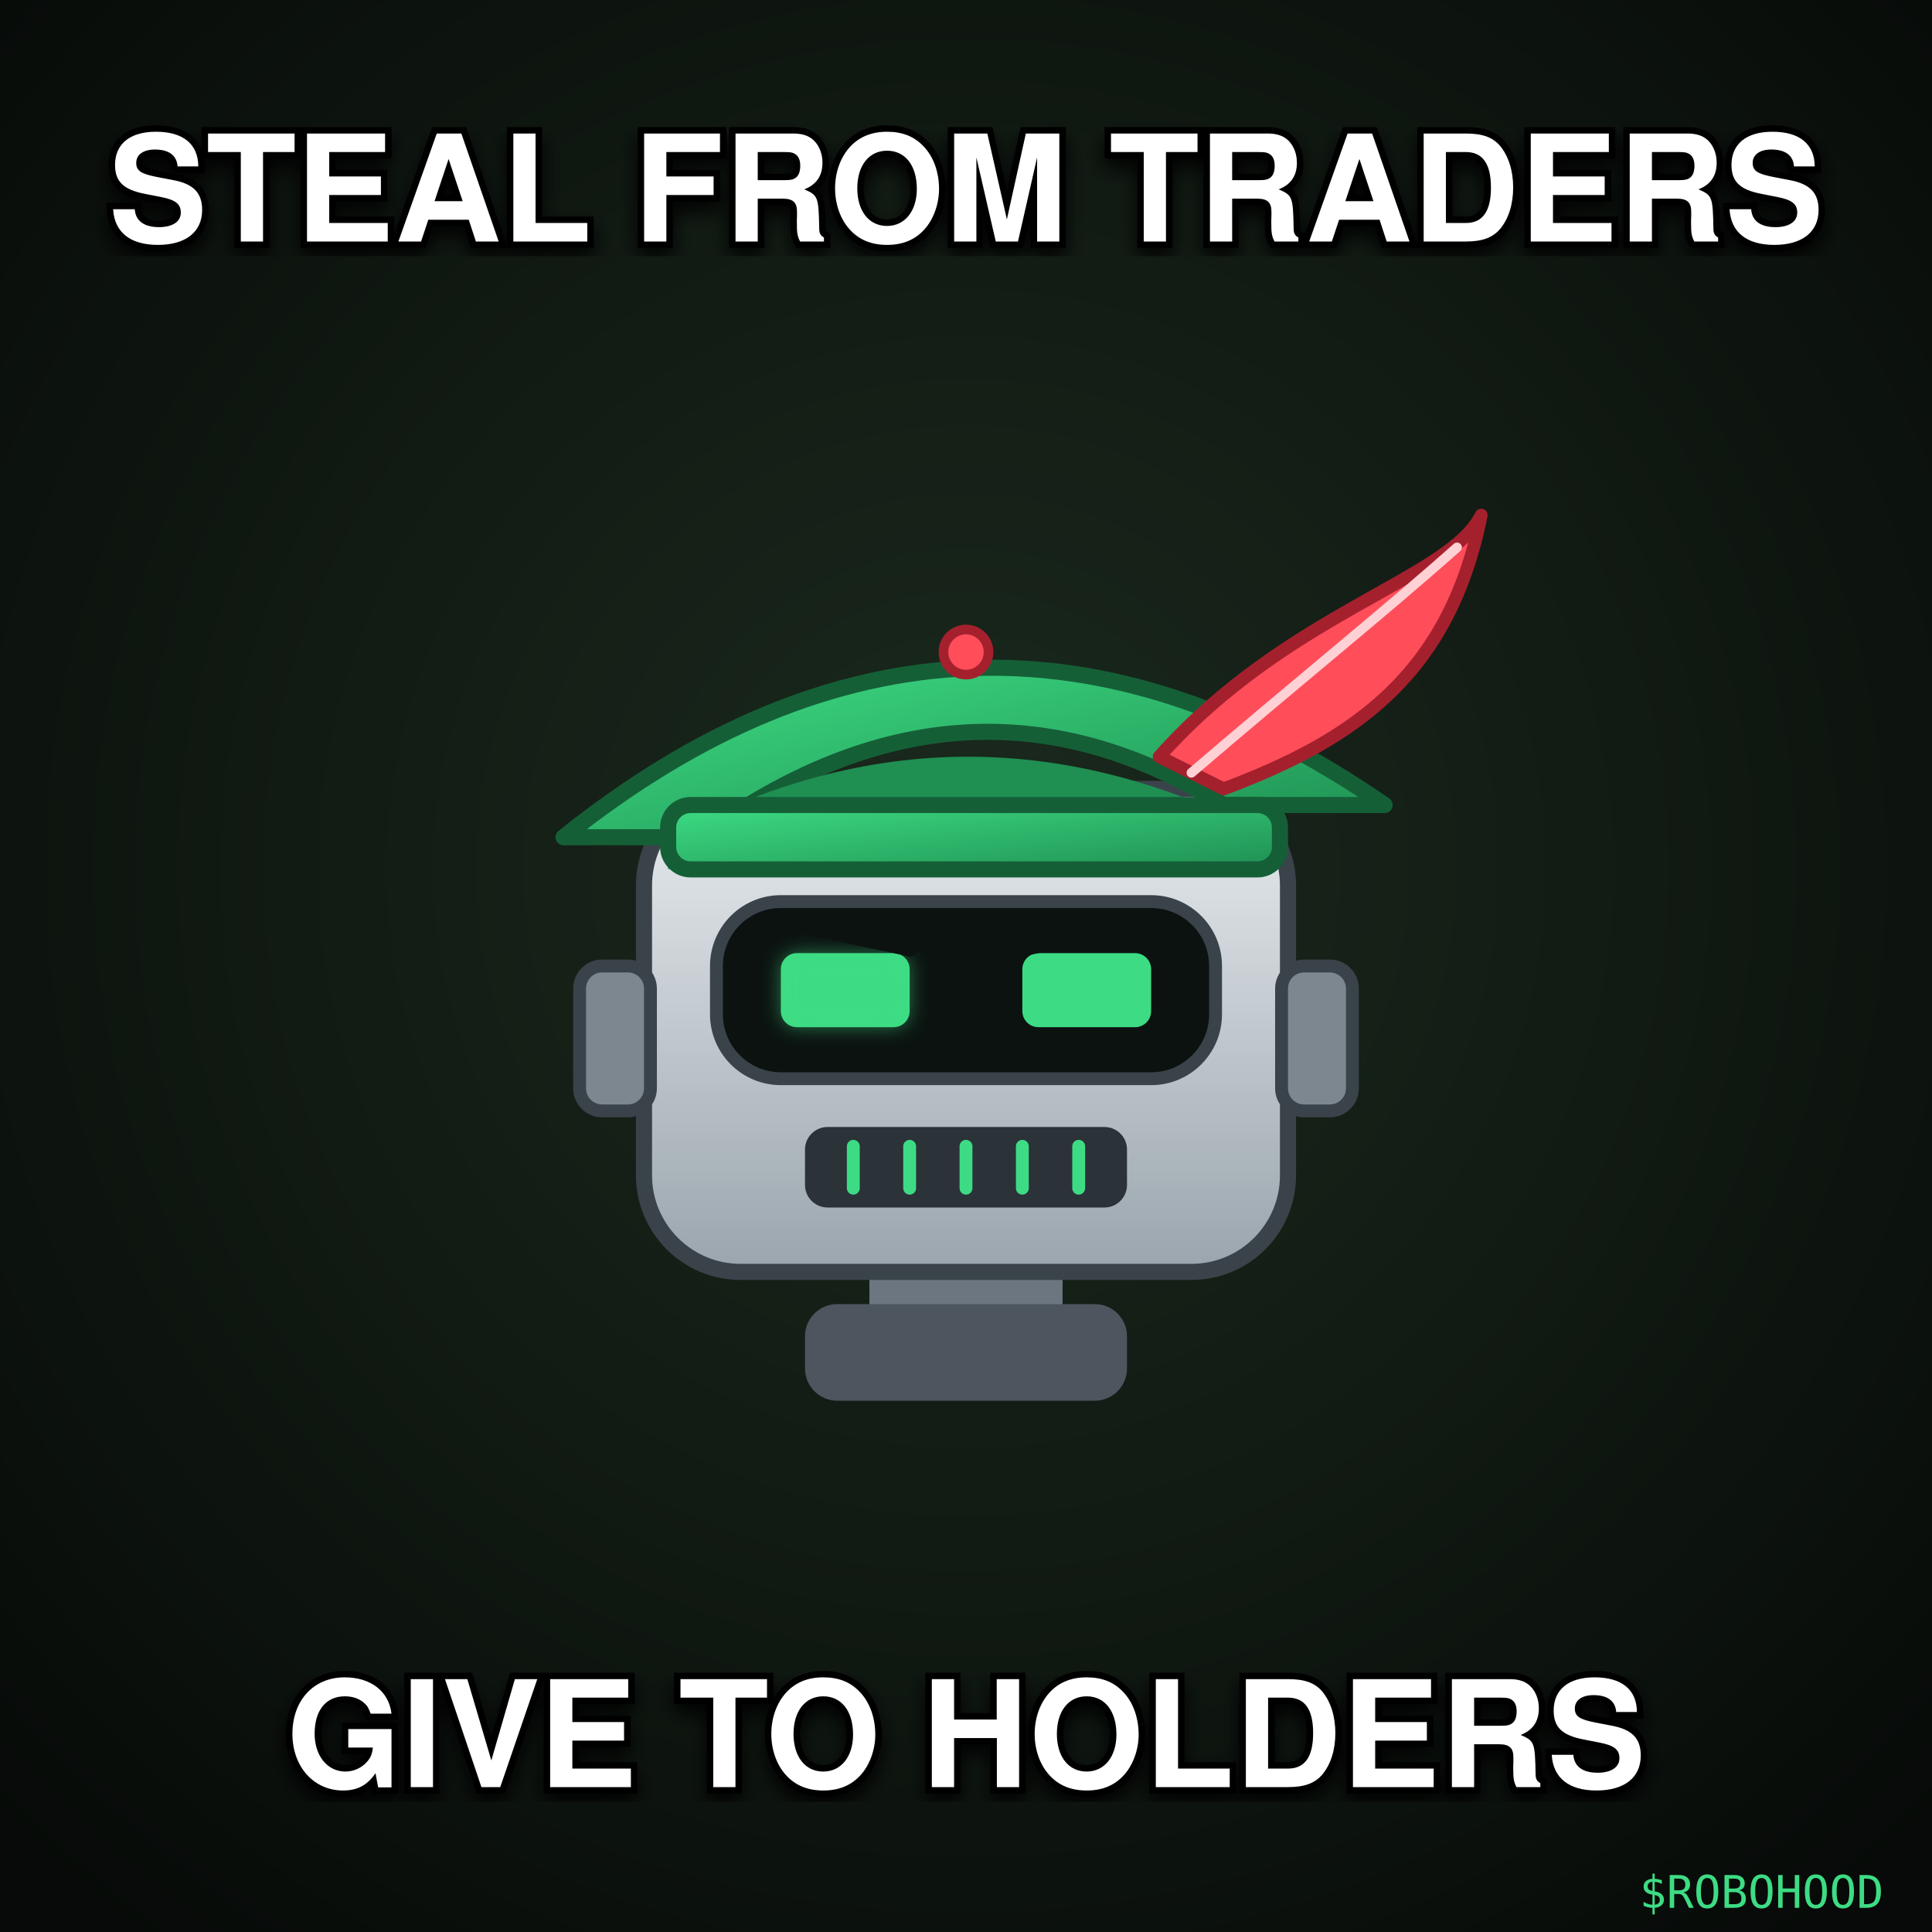
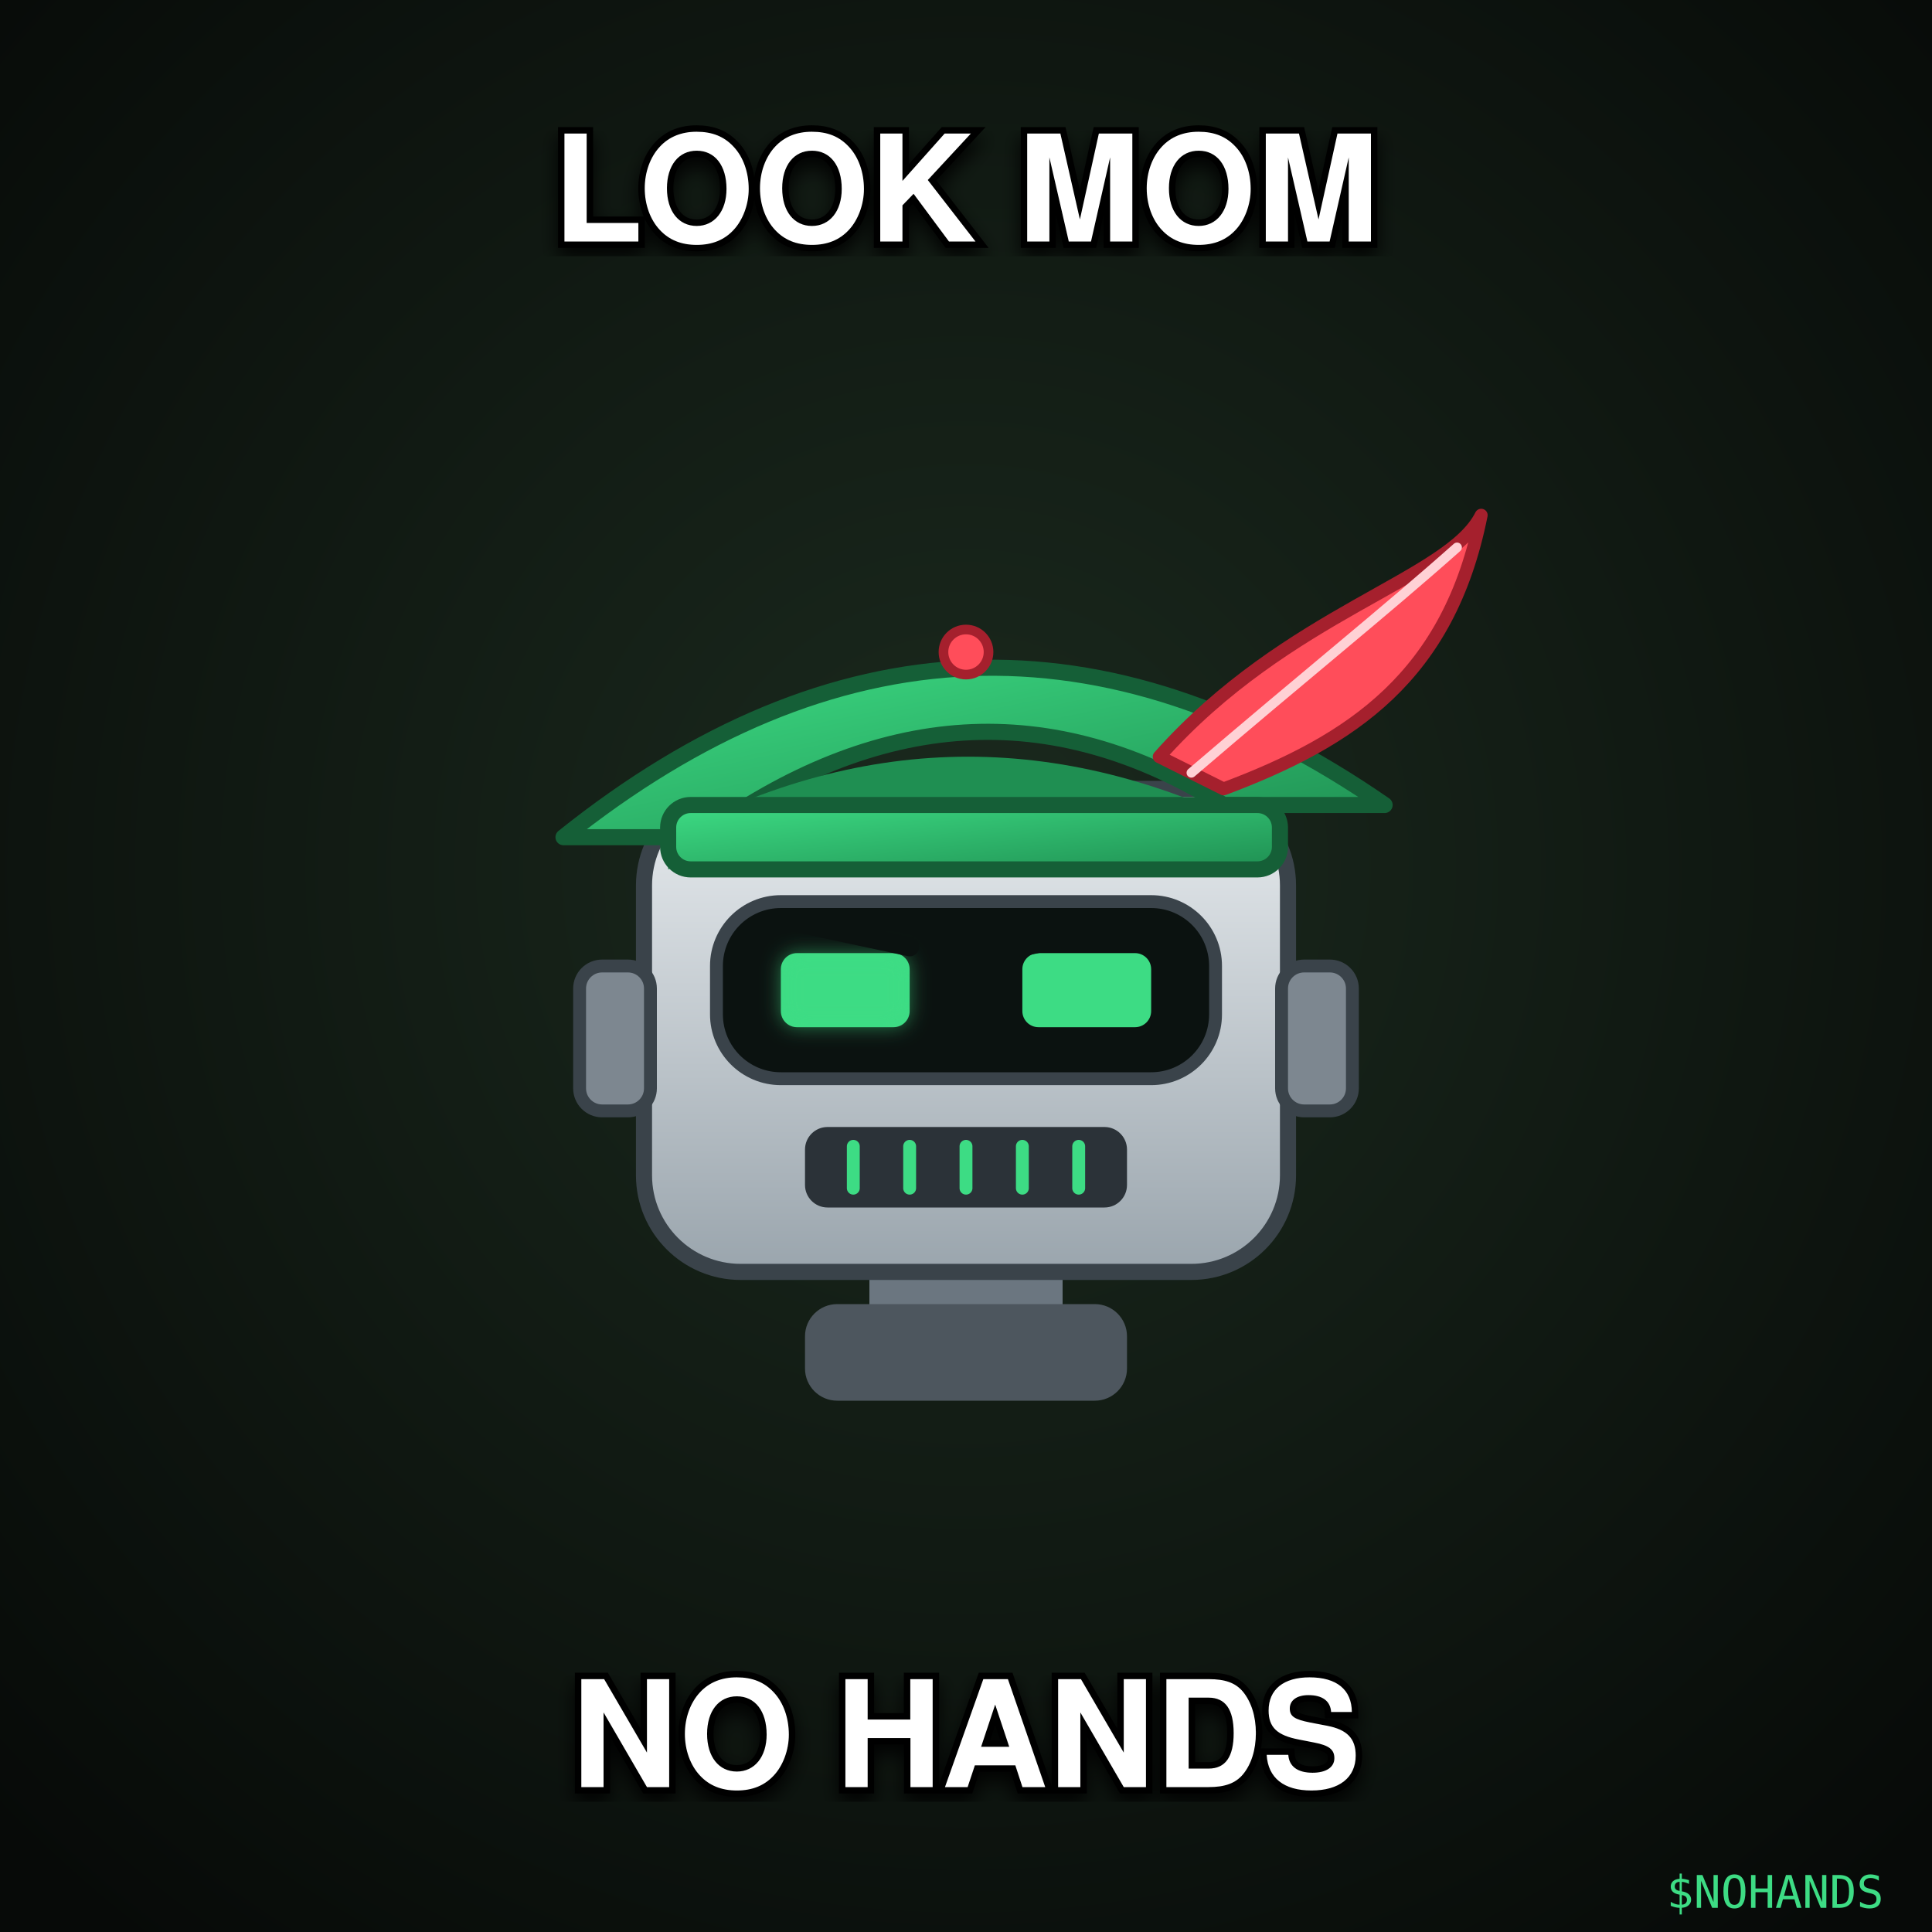
<svg xmlns="http://www.w3.org/2000/svg" viewBox="0 0 1200 1200" width="1200" height="1200">
  <defs>
    <radialGradient id="bg" cx="50%" cy="40%" r="70%">
      <stop offset="0" stop-color="#1b2a1e" />
      <stop offset="1" stop-color="#070a08" />
    </radialGradient>
    <linearGradient id="metal" x1="0" y1="0" x2="0" y2="1">
      <stop offset="0" stop-color="#e8ecef" />
      <stop offset="1" stop-color="#9aa5ad" />
    </linearGradient>
    <linearGradient id="hat" x1="0" y1="0" x2="1" y2="1">
      <stop offset="0" stop-color="#3ddc84" />
      <stop offset="1" stop-color="#1f8f52" />
    </linearGradient>
    <radialGradient id="bg2" cx="50%" cy="45%" r="70%">
      <stop offset="0" stop-color="#1b2a1e" />
      <stop offset="1" stop-color="#070a08" />
    </radialGradient>
    <filter id="sh">
      <feDropShadow dx="0" dy="6" stdDeviation="6" flood-color="#000" flood-opacity="0.9" />
    </filter>
  </defs>
  <rect width="1200" height="1200" fill="url(#bg2)" />
  <g transform="translate(200,200)">
    <rect x="340" y="560" width="120" height="70" rx="16" fill="#6b7680" />
    <rect x="300" y="610" width="200" height="60" rx="20" fill="#4d565e" />
    <rect x="200" y="290" width="400" height="300" rx="60" fill="url(#metal)" stroke="#3a434a" stroke-width="10" />
    <rect x="160" y="400" width="44" height="90" rx="14" fill="#7d8790" stroke="#3a434a" stroke-width="8" />
    <rect x="596" y="400" width="44" height="90" rx="14" fill="#7d8790" stroke="#3a434a" stroke-width="8" />
    <rect x="245" y="360" width="310" height="110" rx="40" fill="#0b1210" stroke="#3a434a" stroke-width="8" />
    <rect x="285" y="392" width="80" height="46" rx="10" fill="#3ddc84" />
    <rect x="435" y="392" width="80" height="46" rx="10" fill="#3ddc84" />
    <rect x="285" y="392" width="80" height="46" rx="10" fill="#3ddc84" opacity="0.5" filter="blur(6px)" />
    <path d="M290 372 L365 388" stroke="#0b1210" stroke-width="12" stroke-linecap="round" />
    <path d="M510 372 L435 388" stroke="#0b1210" stroke-width="12" stroke-linecap="round" />
    <rect x="300" y="500" width="200" height="50" rx="14" fill="#2b3238" />
    <g stroke="#3ddc84" stroke-width="8" stroke-linecap="round">
      <line x1="330" y1="512" x2="330" y2="538" />
      <line x1="365" y1="512" x2="365" y2="538" />
      <line x1="400" y1="512" x2="400" y2="538" />
      <line x1="435" y1="512" x2="435" y2="538" />
      <line x1="470" y1="512" x2="470" y2="538" />
    </g>
    <path d="M150 320 Q400 120 660 300 L560 300 Q400 200 235 320 Z" fill="url(#hat)" stroke="#155f37" stroke-width="10" stroke-linejoin="round" />
    <path d="M215 320 Q400 220 590 320 L590 330 Q400 260 215 340 Z" fill="#1f8f52" />
    <rect x="215" y="300" width="380" height="40" rx="14" fill="url(#hat)" stroke="#155f37" stroke-width="10" />
    <path d="M520 270 C600 180 700 160 720 120 C700 220 640 260 560 290 Z" fill="#ff4d5a" stroke="#a5202d" stroke-width="8" stroke-linejoin="round" />
    <path d="M540 280 C610 220 660 180 705 140" stroke="#ffd1d5" stroke-width="6" fill="none" stroke-linecap="round" />
    <circle cx="400" cy="205" r="14" fill="#ff4d5a" stroke="#a5202d" stroke-width="6" />
  </g>
-   <text x="600" y="150" text-anchor="middle" font-family="Impact, 'Arial Black', Helvetica, sans-serif" font-size="92" font-weight="900" fill="#fff" stroke="#000" stroke-width="8" paint-order="stroke" filter="url(#sh)">STEAL FROM TRADERS</text>
-   <text x="600" y="1110" text-anchor="middle" font-family="Impact, 'Arial Black', Helvetica, sans-serif" font-size="92" font-weight="900" fill="#fff" stroke="#000" stroke-width="8" paint-order="stroke" filter="url(#sh)">GIVE TO HOLDERS</text>
-   <text x="1170" y="1185" text-anchor="end" font-family="Menlo, monospace" font-size="28" fill="#3ddc84">$ROBOHOOD</text>
+   <text x="600" y="150" text-anchor="middle" font-family="Impact, 'Arial Black', Helvetica, sans-serif" font-size="92" font-weight="900" fill="#fff" stroke="#000" stroke-width="8" paint-order="stroke" filter="url(#sh)">LOOK MOM</text>
+   <text x="600" y="1110" text-anchor="middle" font-family="Impact, 'Arial Black', Helvetica, sans-serif" font-size="92" font-weight="900" fill="#fff" stroke="#000" stroke-width="8" paint-order="stroke" filter="url(#sh)">NO HANDS</text>
+   <text x="1170" y="1185" text-anchor="end" font-family="Menlo, monospace" font-size="28" fill="#3ddc84">$NOHANDS</text>
</svg>
